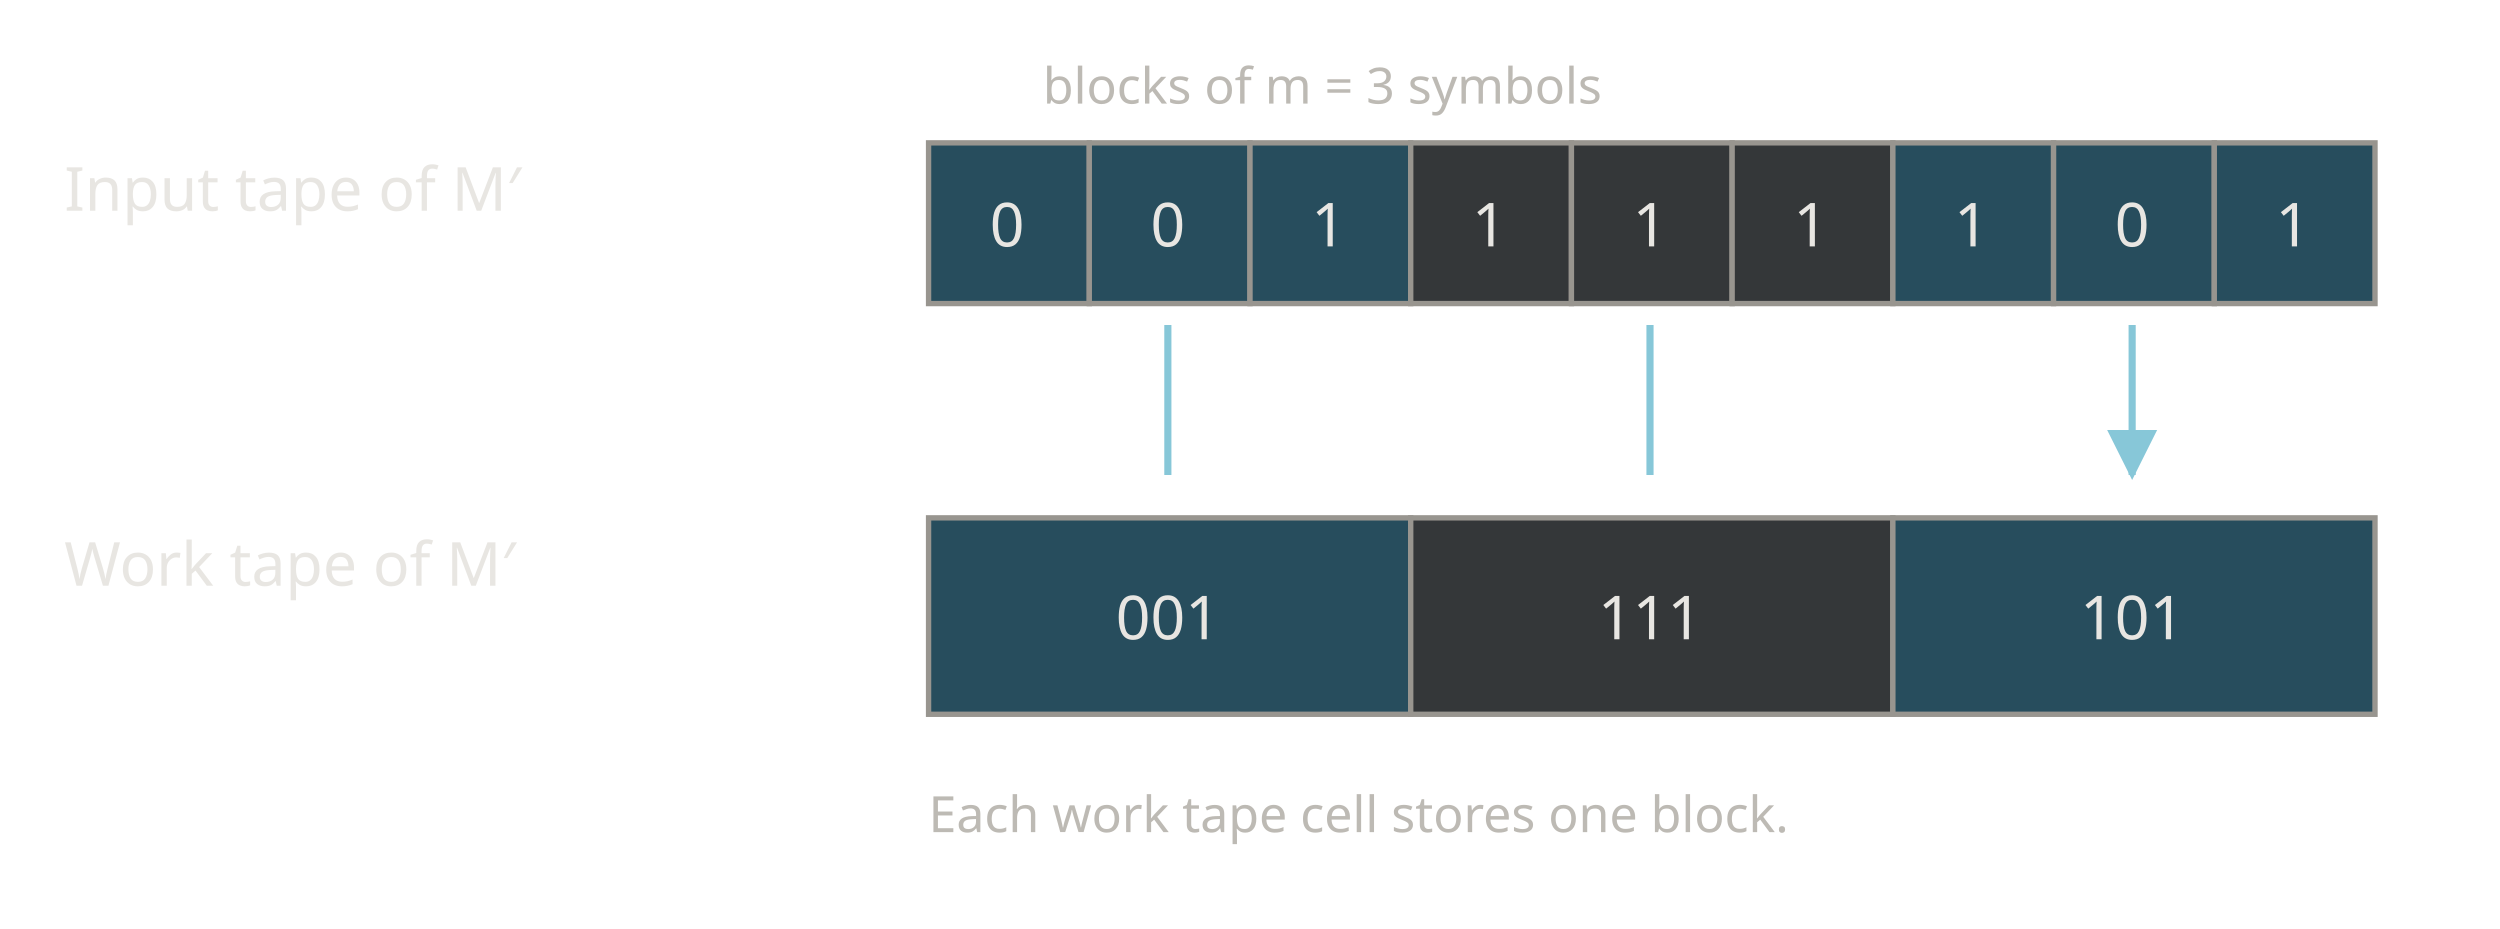
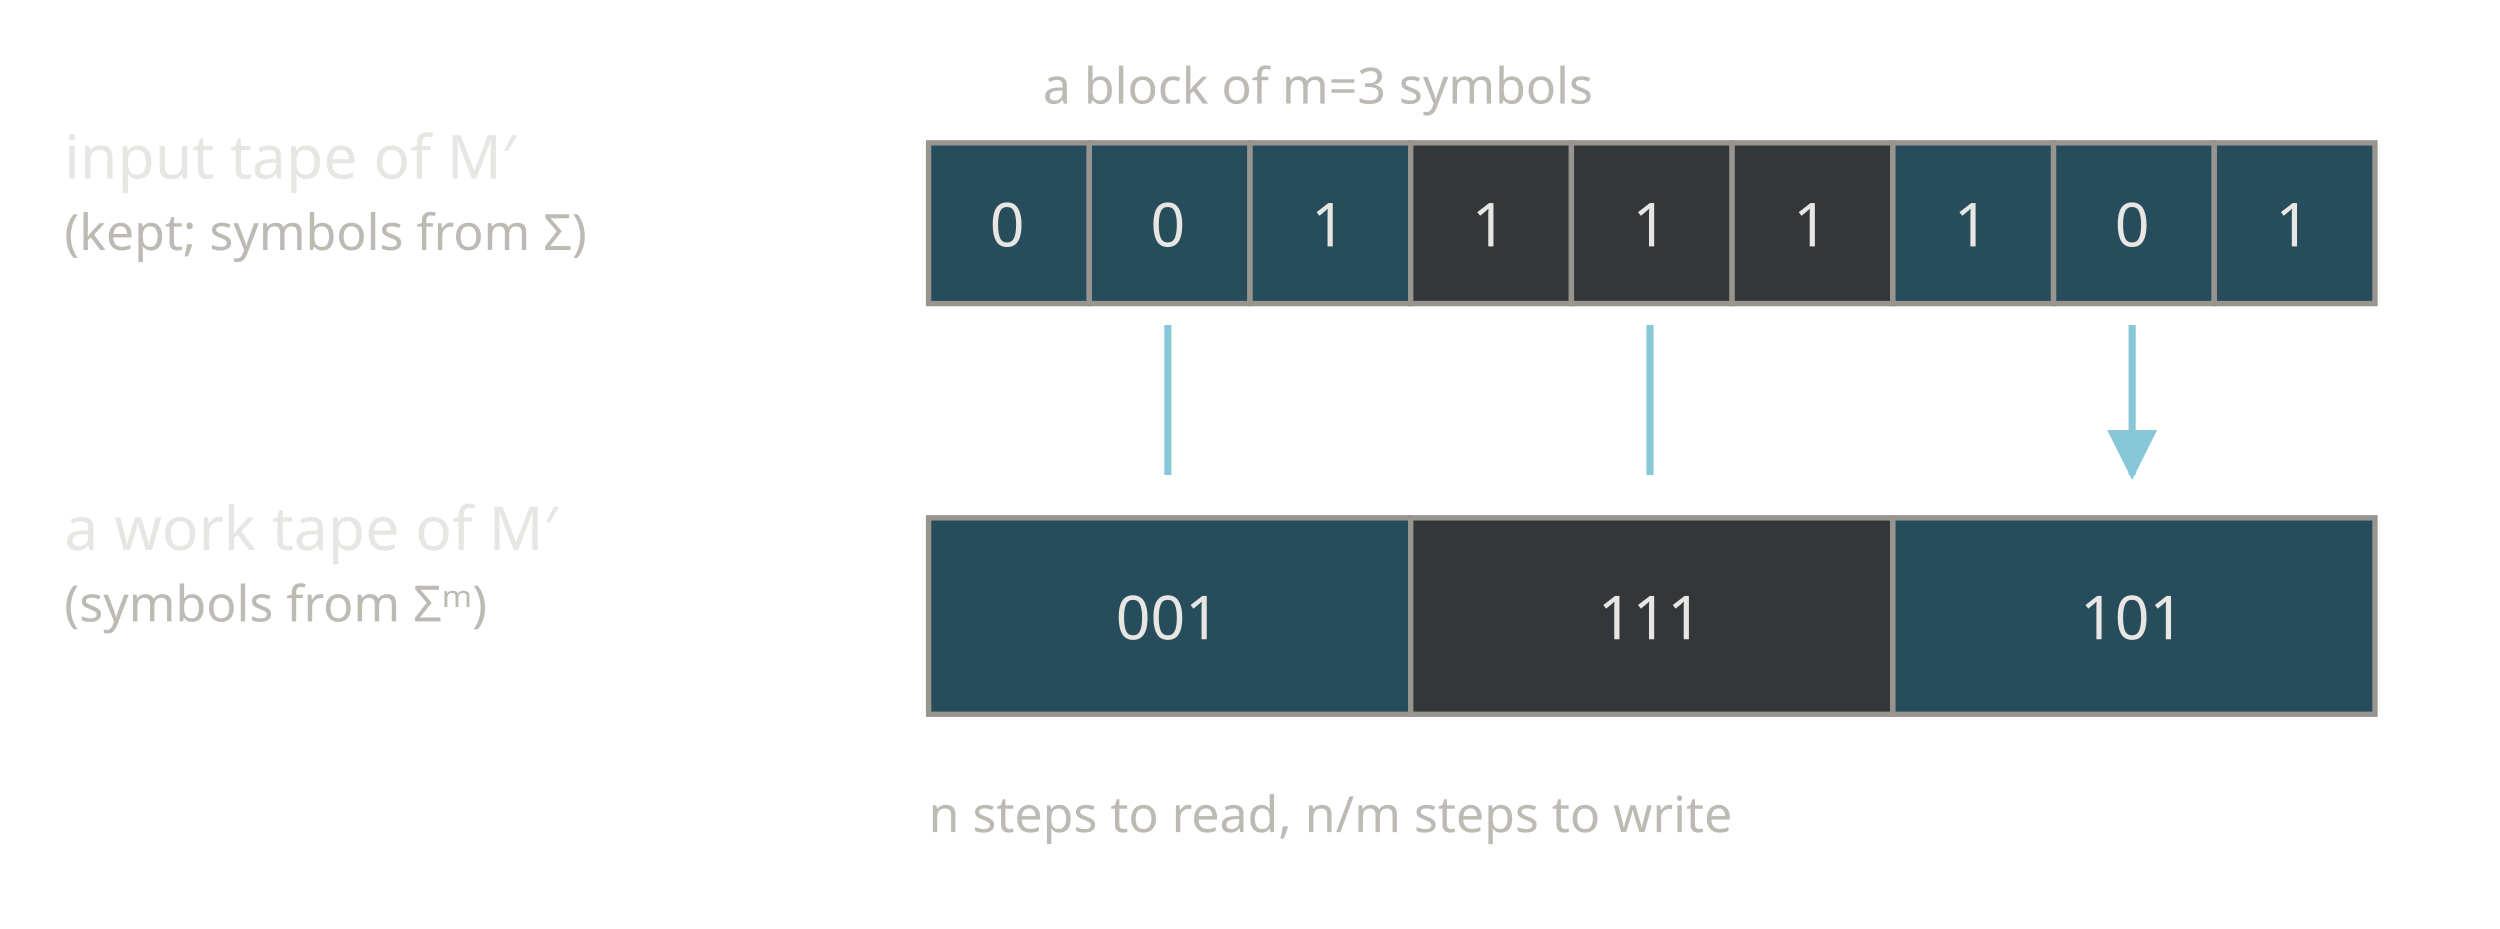
- <svg xmlns="http://www.w3.org/2000/svg" viewBox="0 0 700 260" role="img" aria-labelledby="title desc">
+ <svg xmlns="http://www.w3.org/2000/svg" viewBox="0 0 700 260">
  <style>
    text{font:17px system-ui,sans-serif;fill:#e8e6e2} .small{font-size:14px;fill:#bdbab4} .cell{stroke:#98958f;stroke-width:1.5} .blue{fill:#274d5d} .gray{fill:#343739} .arrow{stroke:#87c7d8;stroke-width:2;fill:none;marker-end:url(#head)}
  </style>
  <defs>
    <marker id="head" viewBox="0 0 10 10" refX="9" refY="5" markerWidth="7" markerHeight="7" orient="auto-start-reverse">
      <path d="M0 0L10 5L0 10Z" fill="#87c7d8" />
    </marker>
  </defs>
-   <text x="18" y="59">Input tape of M′</text>
-   <text x="18" y="164">Work tape of M′</text>
-   <text class="small" x="292" y="29">blocks of m = 3 symbols</text>
+   <text x="18" y="50">input tape of M′</text>
+   <text class="small" x="18" y="70">(kept; symbols from Σ)</text>
+   <text x="18" y="154">a work tape of M′</text>
+   <text class="small" x="18" y="174">(symbols from Σᵐ)</text>
+   <text class="small" x="292" y="29">a block of m=3 symbols</text>
  <rect class="cell blue" x="260" y="40" width="45" height="45" />
  <rect class="cell blue" x="305" y="40" width="45" height="45" />
  <rect class="cell blue" x="350" y="40" width="45" height="45" />
  <rect class="cell gray" x="395" y="40" width="45" height="45" />
  <rect class="cell gray" x="440" y="40" width="45" height="45" />
  <rect class="cell gray" x="485" y="40" width="45" height="45" />
  <rect class="cell blue" x="530" y="40" width="45" height="45" />
  <rect class="cell blue" x="575" y="40" width="45" height="45" />
  <rect class="cell blue" x="620" y="40" width="45" height="45" />
  <g text-anchor="middle">
    <text x="282" y="69">0</text>
    <text x="327" y="69">0</text>
    <text x="372" y="69">1</text>
    <text x="417" y="69">1</text>
    <text x="462" y="69">1</text>
    <text x="507" y="69">1</text>
    <text x="552" y="69">1</text>
    <text x="597" y="69">0</text>
    <text x="642" y="69">1</text>
  </g>
  <path class="arrow" d="M327 91V133M462 91V133M597 91V133" />
  <rect class="cell blue" x="260" y="145" width="135" height="55" />
  <rect class="cell gray" x="395" y="145" width="135" height="55" />
  <rect class="cell blue" x="530" y="145" width="135" height="55" />
  <g text-anchor="middle">
    <text x="327" y="179">001</text>
    <text x="462" y="179">111</text>
    <text x="597" y="179">101</text>
  </g>
-   <text class="small" x="260" y="233">Each work tape cell stores one block.</text>
+   <text class="small" x="260" y="233">n steps to read, n/m steps to write</text>
</svg>
